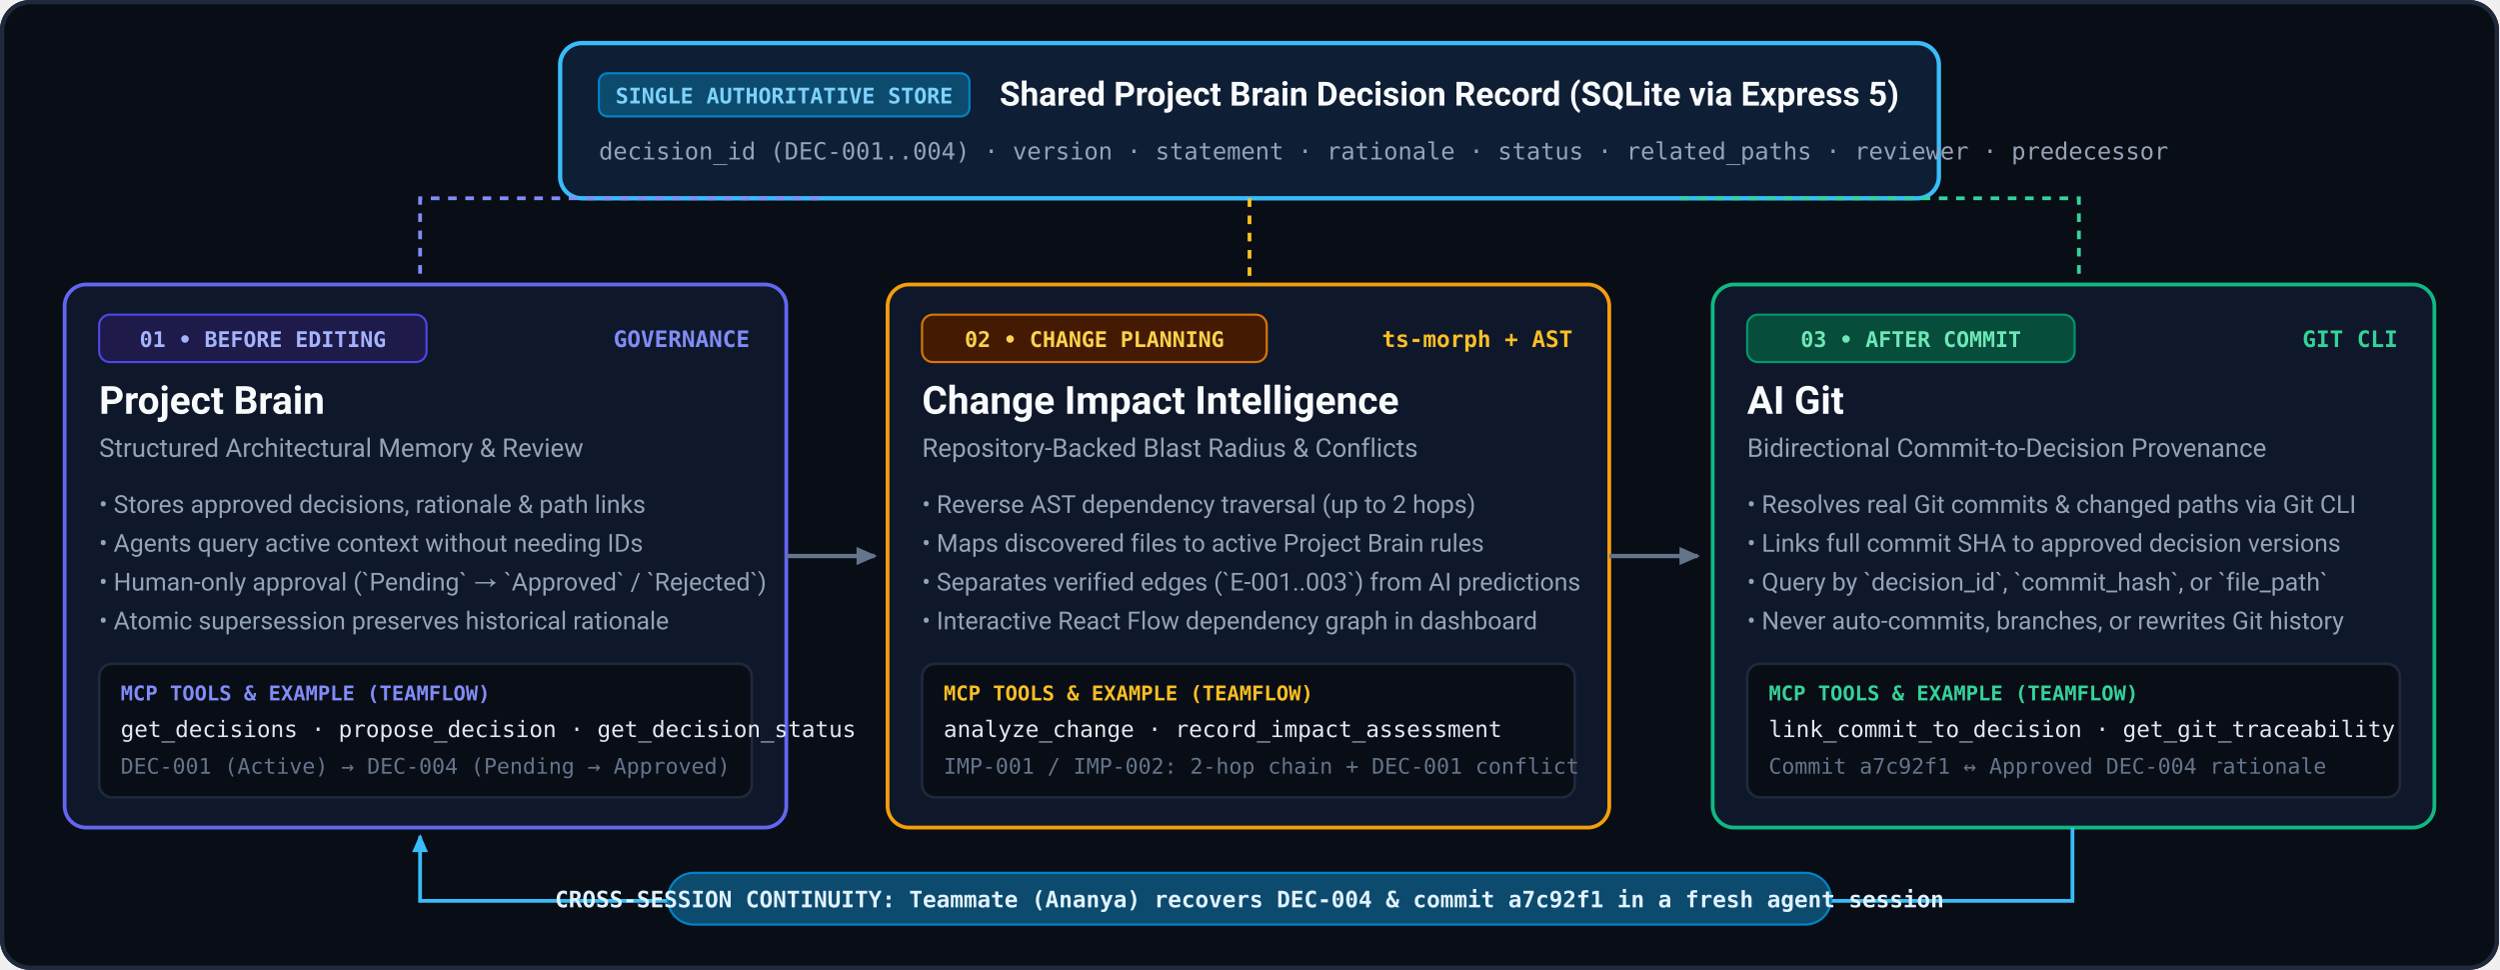
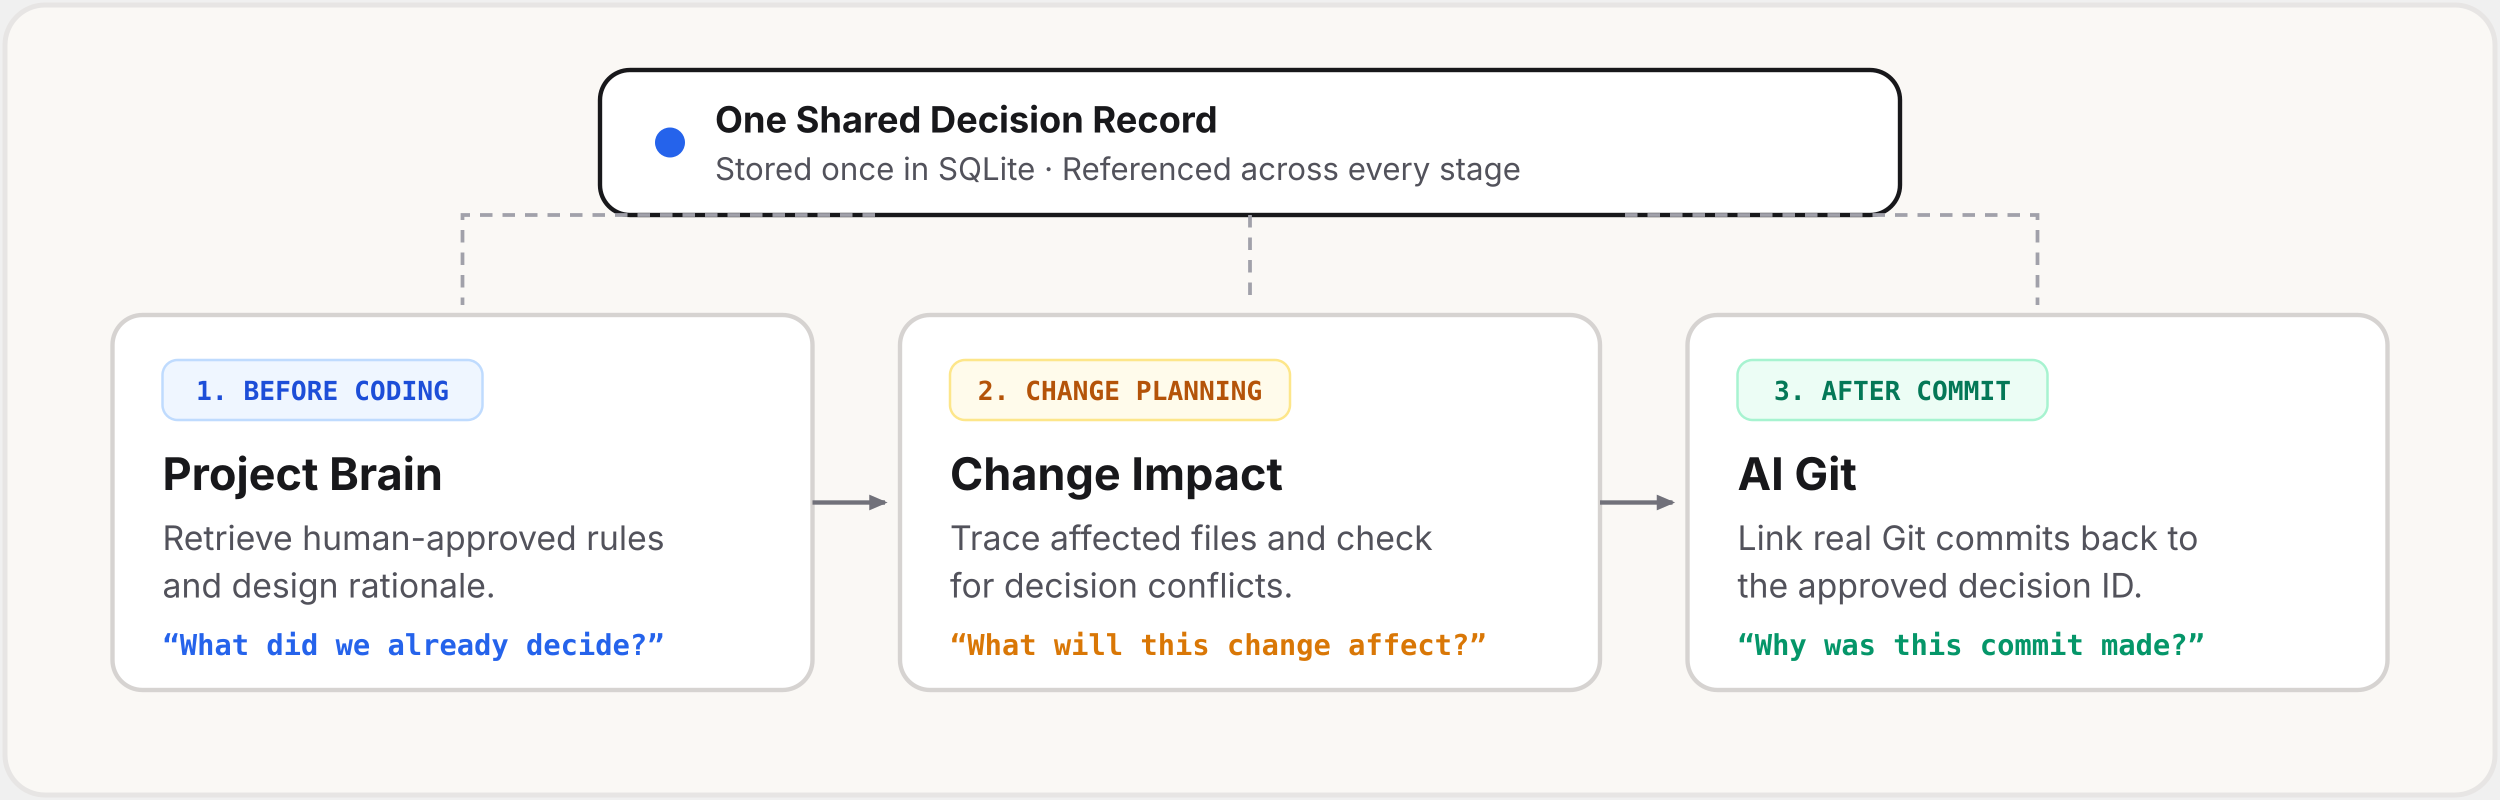
- <svg xmlns="http://www.w3.org/2000/svg" viewBox="0 0 1160 450" width="100%" height="100%" role="img" aria-labelledby="triad-title triad-desc">
+ <svg xmlns="http://www.w3.org/2000/svg" viewBox="0 0 1000 320" width="100%" height="100%" role="img" aria-labelledby="triad-title triad-desc">
  <defs>
    <style>
-       .bg { fill: #090D16; }
-       .frame { fill: none; stroke: #1E293B; stroke-width: 2; }
-       .hub { fill: #0E1E34; stroke: #38BDF8; stroke-width: 2; }
-       .card-p { fill: #0F172A; stroke: #6366F1; stroke-width: 1.75; }
-       .card-a { fill: #0F172A; stroke: #F59E0B; stroke-width: 1.75; }
-       .card-e { fill: #0F172A; stroke: #10B981; stroke-width: 1.75; }
-       .tag-p { fill: #1E1B4B; stroke: #4F46E5; stroke-width: 1; }
-       .tag-a { fill: #451A03; stroke: #D97706; stroke-width: 1; }
-       .tag-e { fill: #064E3B; stroke: #059669; stroke-width: 1; }
-       .tag-c { fill: #0C4A6E; stroke: #0284C7; stroke-width: 1; }
-       .subbox { fill: #090D16; stroke: #1E293B; stroke-width: 1.25; }
-       .t-main { fill: #F8FAFC; font-family: -apple-system, BlinkMacSystemFont, "Segoe UI", Roboto, Helvetica, Arial, sans-serif; }
-       .t-muted { fill: #94A3B8; font-family: -apple-system, BlinkMacSystemFont, "Segoe UI", Roboto, Helvetica, Arial, sans-serif; }
-       .t-dim { fill: #64748B; font-family: -apple-system, BlinkMacSystemFont, "Segoe UI", Roboto, Helvetica, Arial, sans-serif; }
-       .t-mono { font-family: ui-monospace, SFMono-Regular, "SF Mono", Menlo, Consolas, monospace; }
-       .flow { fill: none; stroke: #64748B; stroke-width: 2; }
-       .spine-p { fill: none; stroke: #818CF8; stroke-width: 1.75; stroke-dasharray: 4 4; }
-       .spine-a { fill: none; stroke: #FBBF24; stroke-width: 1.75; stroke-dasharray: 4 4; }
-       .spine-e { fill: none; stroke: #34D399; stroke-width: 1.75; stroke-dasharray: 4 4; }
+       .canvas { fill: #FAF8F5; stroke: #E7E5E4; stroke-width: 2; }
+       .spine { fill: #FFFFFF; stroke: #18181B; stroke-width: 1.75; }
+       .card { fill: #FFFFFF; stroke: #D6D3D1; stroke-width: 1.75; }
+       .badge-blue { fill: #EFF6FF; stroke: #BFDBFE; stroke-width: 1; }
+       .badge-amber { fill: #FFFBEB; stroke: #FDE68A; stroke-width: 1; }
+       .badge-green { fill: #ECFDF5; stroke: #A7F3D0; stroke-width: 1; }
+       .t-head { fill: #18181B; font-family: -apple-system, BlinkMacSystemFont, "Segoe UI", Inter, Helvetica, Arial, sans-serif; font-weight: 700; }
+       .t-body { fill: #52525B; font-family: -apple-system, BlinkMacSystemFont, "Segoe UI", Inter, Helvetica, Arial, sans-serif; font-weight: 400; }
+       .t-mono { font-family: ui-monospace, SFMono-Regular, "SF Mono", Menlo, Consolas, monospace; font-weight: 600; }
+       .conn { fill: none; stroke: #71717A; stroke-width: 1.75; }
+       .conn-dash { fill: none; stroke: #A1A1AA; stroke-width: 1.5; stroke-dasharray: 5 4; }
    </style>
-     <marker id="m-slate" viewBox="0 0 10 10" refX="7" refY="5" markerWidth="6" markerHeight="6" orient="auto">
-       <path d="M 0 1.5 L 8 5 L 0 8.5 z" fill="#64748B" />
-     </marker>
-     <marker id="m-cyan" viewBox="0 0 10 10" refX="7" refY="5" markerWidth="6" markerHeight="6" orient="auto">
-       <path d="M 0 1.5 L 8 5 L 0 8.5 z" fill="#38BDF8" />
+     <marker id="ar" viewBox="0 0 10 10" refX="7" refY="5" markerWidth="6" markerHeight="6" orient="auto">
+       <path d="M 1 2 L 8 5 L 1 8 z" fill="#71717A" />
    </marker>
  </defs>
-   <rect width="1160" height="450" rx="14" class="bg" />
-   <g transform="translate(260, 20)">
-     <rect x="0" y="0" width="640" height="72" rx="10" class="hub" />
-     <rect x="18" y="14" width="172" height="20" rx="4" class="tag-c" />
-     <text x="104" y="28" text-anchor="middle" fill="#7DD3FC" class="t-mono" font-size="10" font-weight="700">SINGLE AUTHORITATIVE STORE</text>
-     <text x="204" y="29" class="t-main" font-size="15.5" font-weight="700">Shared Project Brain Decision Record (SQLite via Express 5)</text>
-     <text x="18" y="54" class="t-muted t-mono" font-size="11">decision_id (DEC-001..004) · version · statement · rationale · status · related_paths · reviewer · predecessor</text>
+   <rect x="2" y="2" width="996" height="316" rx="16" class="canvas" />
+   <g transform="translate(240, 28)">
+     <rect x="0" y="0" width="520" height="58" rx="12" class="spine" />
+     <circle cx="28" cy="29" r="6" fill="#2563EB" />
+     <text x="46" y="25" class="t-head" font-size="14.5">One Shared Decision Record</text>
+     <text x="46" y="44" class="t-body" font-size="12.5">Stored once in SQLite · Referenced across every stage</text>
  </g>
-   <path d="M 380 92 L 195 92 L 195 130" class="spine-p" />
-   <path d="M 580 92 L 580 130" class="spine-a" />
-   <path d="M 780 92 L 965 92 L 965 130" class="spine-e" />
-   <g transform="translate(30, 132)">
-     <rect x="0" y="0" width="335" height="252" rx="10" class="card-p" />
-     <rect x="16" y="14" width="152" height="22" rx="5" class="tag-p" />
-     <text x="92" y="29" text-anchor="middle" fill="#A5B4FC" class="t-mono" font-size="10" font-weight="700">01 • BEFORE EDITING</text>
-     <text x="318" y="29" text-anchor="end" fill="#818CF8" class="t-mono" font-size="10.5" font-weight="700">GOVERNANCE</text>
-     <text x="16" y="60" class="t-main" font-size="18" font-weight="700">Project Brain</text>
-     <text x="16" y="80" class="t-muted" font-size="12">Structured Architectural Memory &amp; Review</text>
-     <text x="16" y="106" class="t-muted" font-size="11.5">• Stores approved decisions, rationale &amp; path links</text>
-     <text x="16" y="124" class="t-muted" font-size="11.5">• Agents query active context without needing IDs</text>
-     <text x="16" y="142" class="t-muted" font-size="11.5">• Human-only approval (`Pending` → `Approved` / `Rejected`)</text>
-     <text x="16" y="160" class="t-muted" font-size="11.5">• Atomic supersession preserves historical rationale</text>
-     <rect x="16" y="176" width="303" height="62" rx="6" class="subbox" />
-     <text x="26" y="193" fill="#818CF8" class="t-mono" font-size="9.5" font-weight="700">MCP TOOLS &amp; EXAMPLE (TEAMFLOW)</text>
-     <text x="26" y="210" fill="#E2E8F0" class="t-mono" font-size="10.5">get_decisions · propose_decision · get_decision_status</text>
-     <text x="26" y="227" class="t-dim t-mono" font-size="10">DEC-001 (Active) → DEC-004 (Pending → Approved)</text>
+   <path d="M 350 86 L 185 86 L 185 122" class="conn-dash" />
+   <path d="M 500 86 L 500 122" class="conn-dash" />
+   <path d="M 650 86 L 815 86 L 815 122" class="conn-dash" />
+   <g transform="translate(45, 126)">
+     <rect x="0" y="0" width="280" height="150" rx="12" class="card" />
+     <rect x="20" y="18" width="128" height="24" rx="6" class="badge-blue" />
+     <text x="84" y="34" text-anchor="middle" class="t-mono" font-size="10.5" fill="#1D4ED8">1. BEFORE CODING</text>
+     <text x="20" y="70" class="t-head" font-size="18">Project Brain</text>
+     <text x="20" y="94" class="t-body" font-size="13.5">Retrieve human-approved rules</text>
+     <text x="20" y="113" class="t-body" font-size="13.5">and design rationale.</text>
+     <text x="20" y="136" class="t-mono" font-size="11.5" fill="#2563EB">“What did we already decide?”</text>
  </g>
-   <path d="M 365 258 L 406 258" class="flow" marker-end="url(#m-slate)" />
-   <g transform="translate(412, 132)">
-     <rect x="0" y="0" width="335" height="252" rx="10" class="card-a" />
-     <rect x="16" y="14" width="160" height="22" rx="5" class="tag-a" />
-     <text x="96" y="29" text-anchor="middle" fill="#FCD34D" class="t-mono" font-size="10" font-weight="700">02 • CHANGE PLANNING</text>
-     <text x="318" y="29" text-anchor="end" fill="#FBBF24" class="t-mono" font-size="10.5" font-weight="700">ts-morph + AST</text>
-     <text x="16" y="60" class="t-main" font-size="18" font-weight="700">Change Impact Intelligence</text>
-     <text x="16" y="80" class="t-muted" font-size="12">Repository-Backed Blast Radius &amp; Conflicts</text>
-     <text x="16" y="106" class="t-muted" font-size="11.5">• Reverse AST dependency traversal (up to 2 hops)</text>
-     <text x="16" y="124" class="t-muted" font-size="11.5">• Maps discovered files to active Project Brain rules</text>
-     <text x="16" y="142" class="t-muted" font-size="11.5">• Separates verified edges (`E-001..003`) from AI predictions</text>
-     <text x="16" y="160" class="t-muted" font-size="11.5">• Interactive React Flow dependency graph in dashboard</text>
-     <rect x="16" y="176" width="303" height="62" rx="6" class="subbox" />
-     <text x="26" y="193" fill="#FBBF24" class="t-mono" font-size="9.5" font-weight="700">MCP TOOLS &amp; EXAMPLE (TEAMFLOW)</text>
-     <text x="26" y="210" fill="#E2E8F0" class="t-mono" font-size="10.5">analyze_change · record_impact_assessment</text>
-     <text x="26" y="227" class="t-dim t-mono" font-size="10">IMP-001 / IMP-002: 2-hop chain + DEC-001 conflict</text>
+   <line x1="325" y1="201" x2="354" y2="201" class="conn" marker-end="url(#ar)" />
+   <g transform="translate(360, 126)">
+     <rect x="0" y="0" width="280" height="150" rx="12" class="card" />
+     <rect x="20" y="18" width="136" height="24" rx="6" class="badge-amber" />
+     <text x="88" y="34" text-anchor="middle" class="t-mono" font-size="10.5" fill="#B45309">2. CHANGE PLANNING</text>
+     <text x="20" y="70" class="t-head" font-size="18">Change Impact</text>
+     <text x="20" y="94" class="t-body" font-size="13.5">Trace affected files and check</text>
+     <text x="20" y="113" class="t-body" font-size="13.5">for decision conflicts.</text>
+     <text x="20" y="136" class="t-mono" font-size="11.5" fill="#D97706">“What will this change affect?”</text>
  </g>
-   <path d="M 747 258 L 788 258" class="flow" marker-end="url(#m-slate)" />
-   <g transform="translate(795, 132)">
-     <rect x="0" y="0" width="335" height="252" rx="10" class="card-e" />
-     <rect x="16" y="14" width="152" height="22" rx="5" class="tag-e" />
-     <text x="92" y="29" text-anchor="middle" fill="#6EE7B7" class="t-mono" font-size="10" font-weight="700">03 • AFTER COMMIT</text>
-     <text x="318" y="29" text-anchor="end" fill="#34D399" class="t-mono" font-size="10.5" font-weight="700">GIT CLI</text>
-     <text x="16" y="60" class="t-main" font-size="18" font-weight="700">AI Git</text>
-     <text x="16" y="80" class="t-muted" font-size="12">Bidirectional Commit-to-Decision Provenance</text>
-     <text x="16" y="106" class="t-muted" font-size="11.5">• Resolves real Git commits &amp; changed paths via Git CLI</text>
-     <text x="16" y="124" class="t-muted" font-size="11.5">• Links full commit SHA to approved decision versions</text>
-     <text x="16" y="142" class="t-muted" font-size="11.5">• Query by `decision_id`, `commit_hash`, or `file_path`</text>
-     <text x="16" y="160" class="t-muted" font-size="11.5">• Never auto-commits, branches, or rewrites Git history</text>
-     <rect x="16" y="176" width="303" height="62" rx="6" class="subbox" />
-     <text x="26" y="193" fill="#34D399" class="t-mono" font-size="9.5" font-weight="700">MCP TOOLS &amp; EXAMPLE (TEAMFLOW)</text>
-     <text x="26" y="210" fill="#E2E8F0" class="t-mono" font-size="10.5">link_commit_to_decision · get_git_traceability</text>
-     <text x="26" y="227" class="t-dim t-mono" font-size="10">Commit a7c92f1 ↔ Approved DEC-004 rationale</text>
+   <line x1="640" y1="201" x2="669" y2="201" class="conn" marker-end="url(#ar)" />
+   <g transform="translate(675, 126)">
+     <rect x="0" y="0" width="280" height="150" rx="12" class="card" />
+     <rect x="20" y="18" width="124" height="24" rx="6" class="badge-green" />
+     <text x="82" y="34" text-anchor="middle" class="t-mono" font-size="10.5" fill="#047857">3. AFTER COMMIT</text>
+     <text x="20" y="70" class="t-head" font-size="18">AI Git</text>
+     <text x="20" y="94" class="t-body" font-size="13.5">Link real Git commits back to</text>
+     <text x="20" y="113" class="t-body" font-size="13.5">the approved decision ID.</text>
+     <text x="20" y="136" class="t-mono" font-size="11.5" fill="#059669">“Why was this commit made?”</text>
  </g>
-   <path d="M 962 384 L 962 418 L 195 418 L 195 388" fill="none" stroke="#38BDF8" stroke-width="1.75" marker-end="url(#m-cyan)" />
-   <rect x="310" y="405" width="540" height="24" rx="12" fill="#0C4A6E" stroke="#0284C7" stroke-width="1" />
-   <text x="580" y="421" text-anchor="middle" fill="#E0F2FE" class="t-mono" font-size="10.5" font-weight="600">
-     CROSS-SESSION CONTINUITY: Teammate (Ananya) recovers DEC-004 &amp; commit a7c92f1 in a fresh agent session
-   </text>
-   <rect x="1" y="1" width="1158" height="448" rx="13" class="frame" />
</svg>
